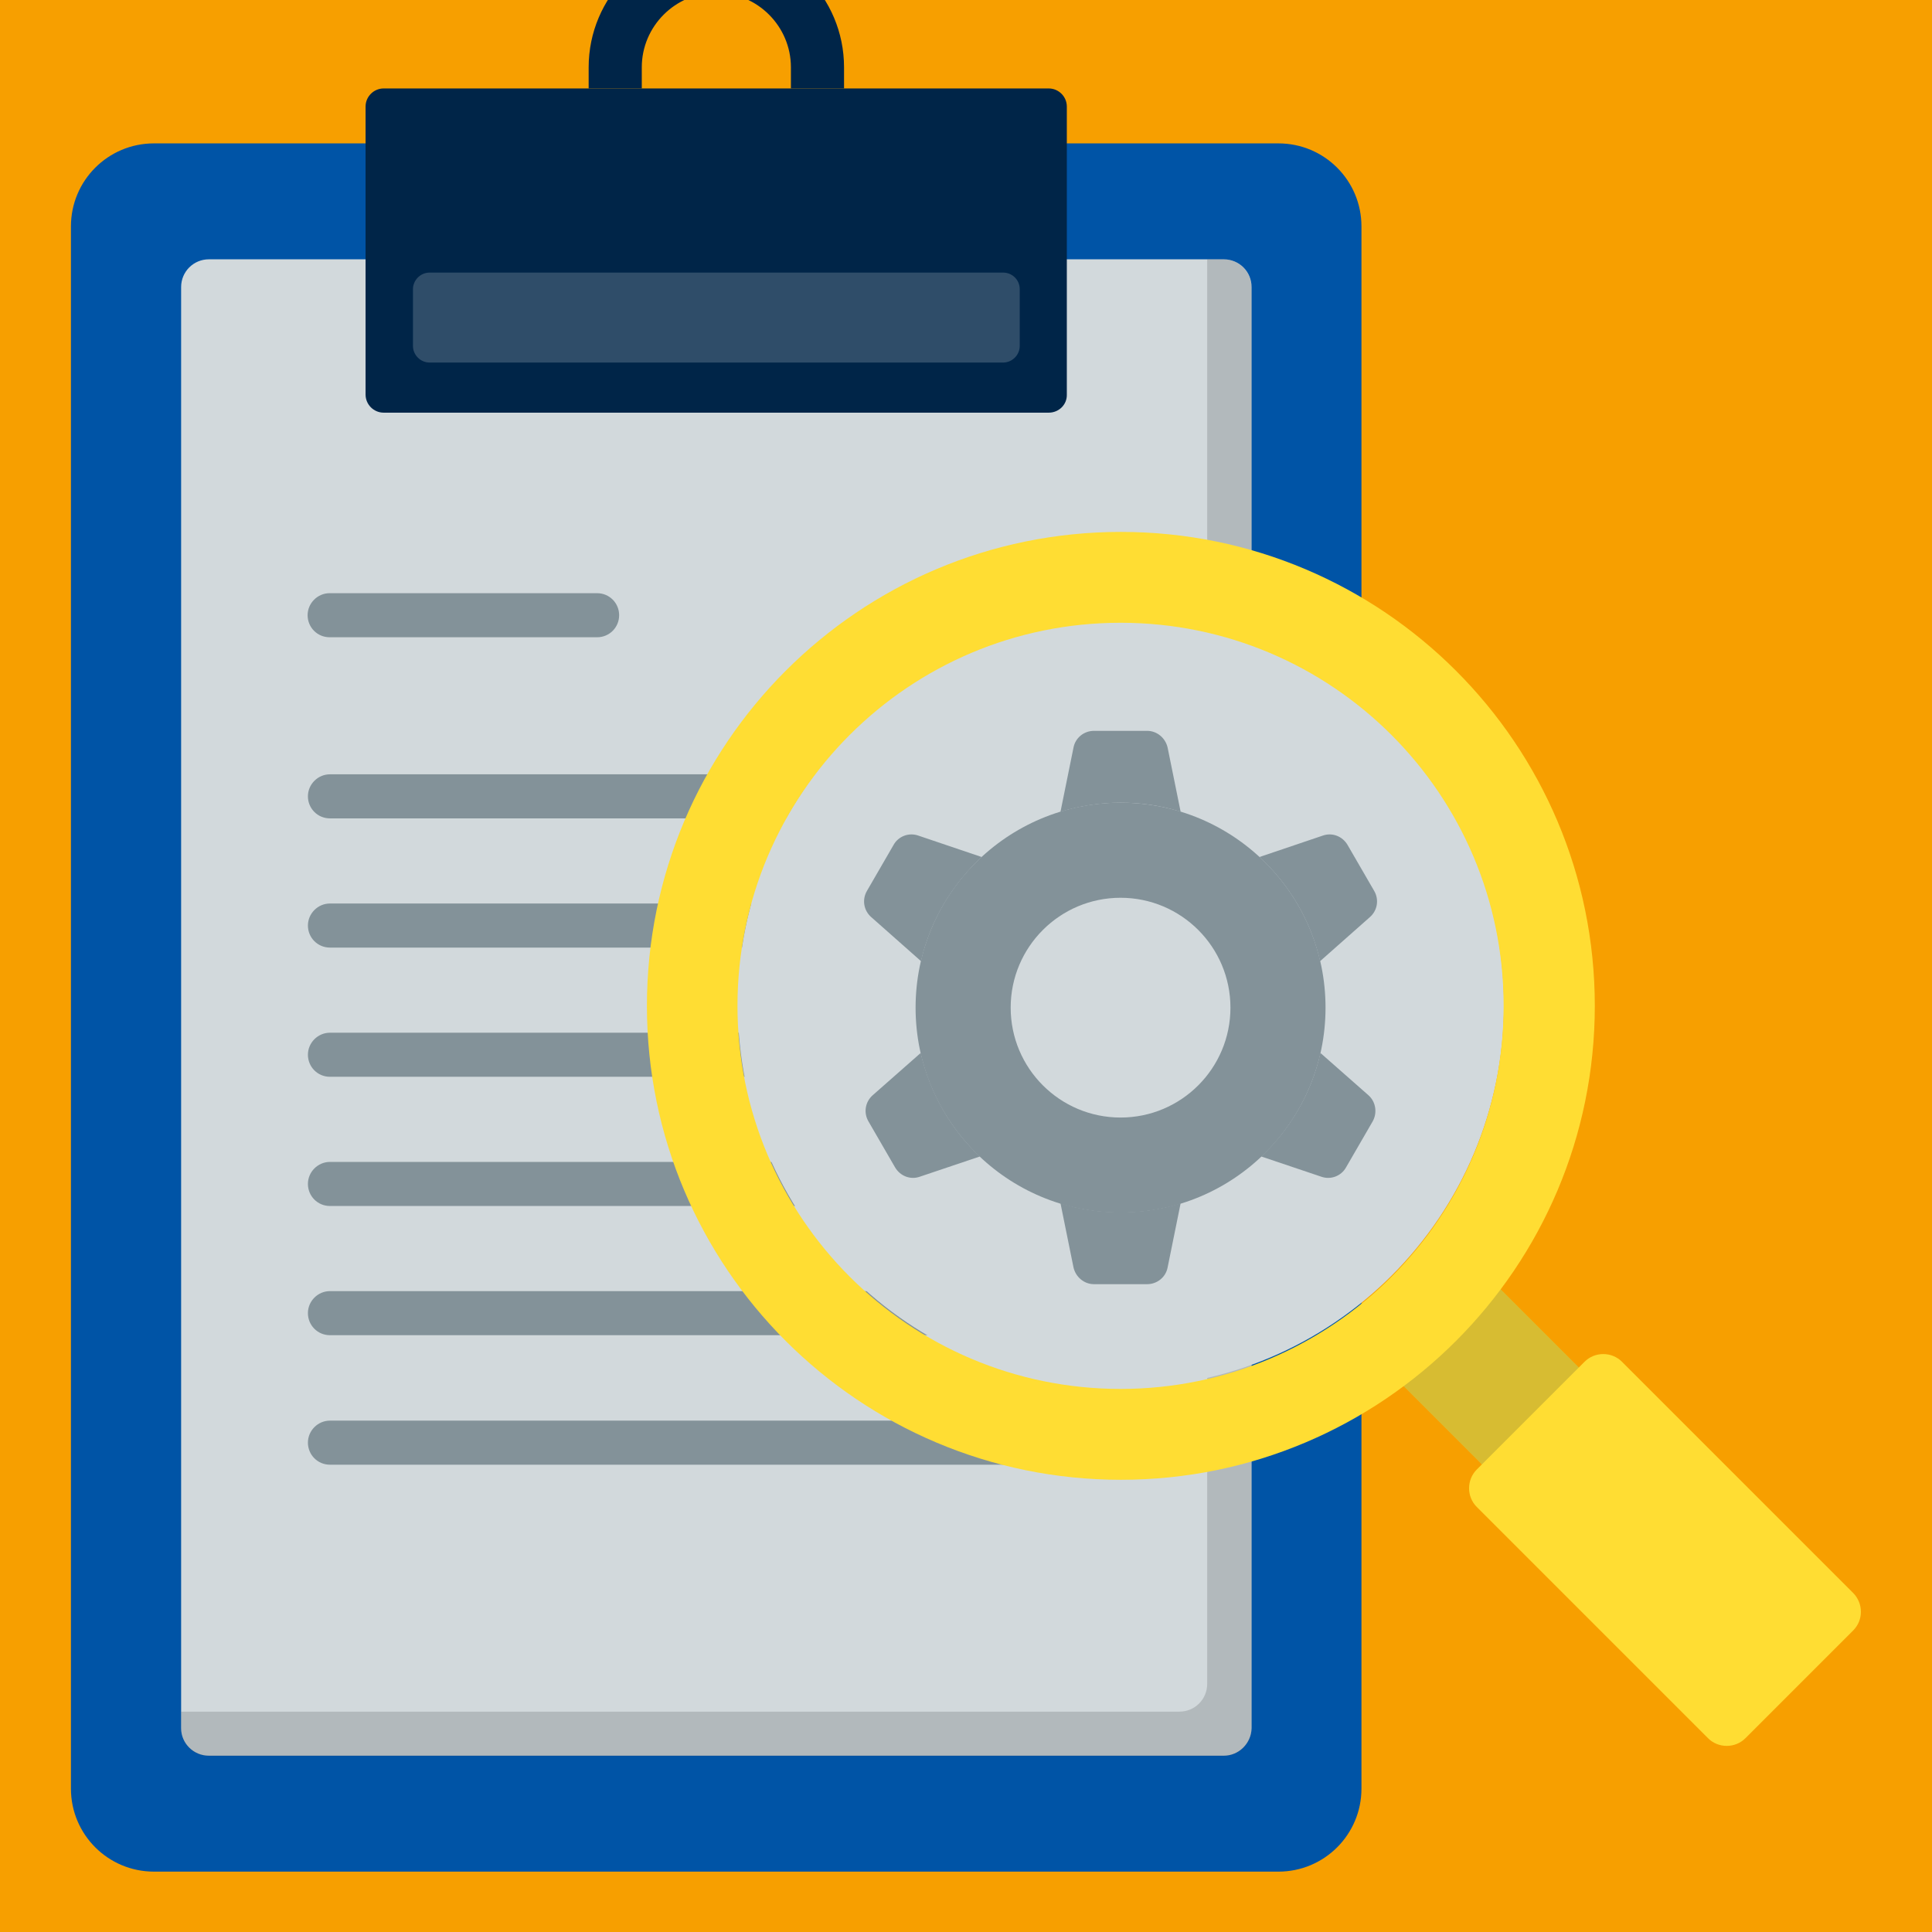
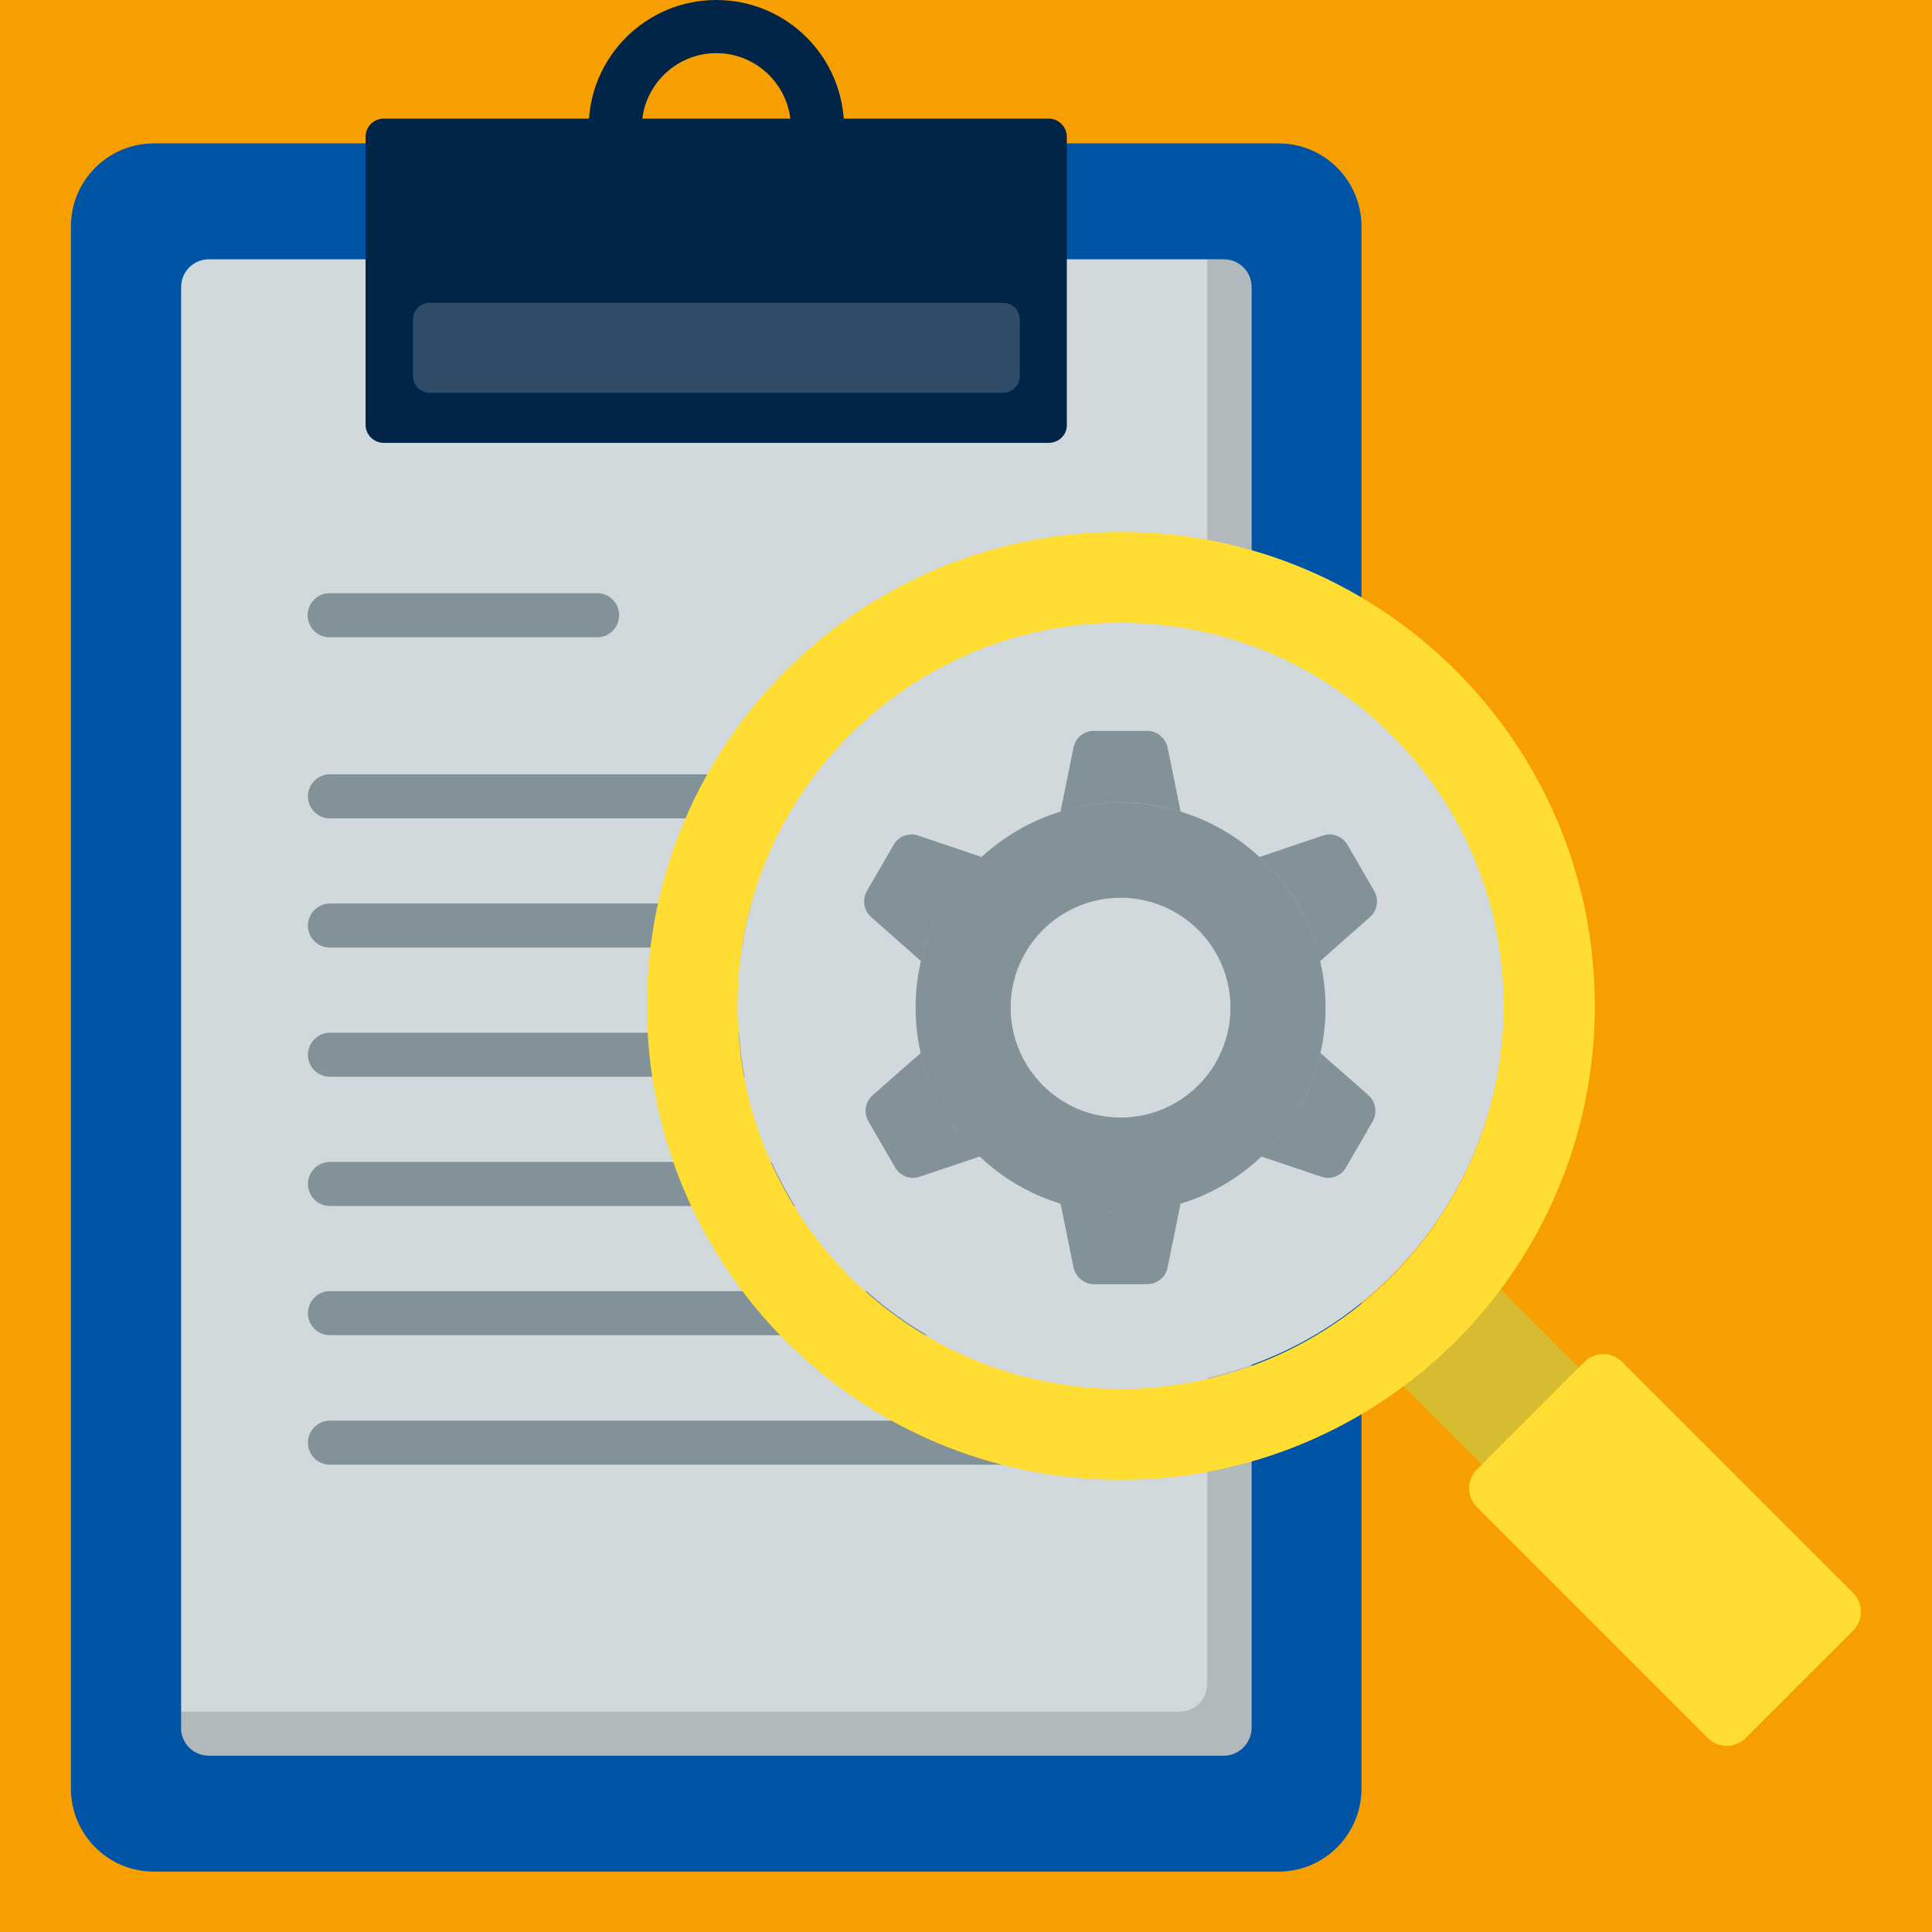
<svg xmlns="http://www.w3.org/2000/svg" width="64" height="64" viewBox="0 0 64 64" fill="none">
  <rect width="64" height="64" fill="#F79F00" />
-   <g clip-path="url(#clip0_5442_675)">
-     <path d="M44.91 44.33L48.12 41.12L52.97 45.97L49.76 49.18L44.91 44.33Z" fill="#FFDD33" />
-     <g opacity="0.19">
-       <path d="M44.91 44.33L48.12 41.12L52.97 45.97L49.76 49.18L44.91 44.33Z" fill="#2D2F31" />
-     </g>
-     <path d="M42.35 62H5.1C3.58 62 2.35 60.77 2.35 59.25V7.5C2.35 5.98 3.58 4.75 5.1 4.75H42.35C43.87 4.75 45.1 5.98 45.1 7.5V59.25C45.1 60.77 43.87 62 42.35 62Z" fill="#0054A6" />
-     <path d="M40.54 58.16H6.92C6.41 58.16 6 57.75 6 57.25V9.51C6 9 6.41 8.59 6.92 8.59H40.54C41.05 8.59 41.46 9 41.46 9.51V57.25C41.45 57.75 41.04 58.16 40.54 58.16Z" fill="#D2D9DC" />
-     <g opacity="0.19">
-       <path d="M40.54 8.59H39.99V55.78C39.99 56.29 39.58 56.7 39.07 56.7H6V57.25C6 57.76 6.41 58.17 6.92 58.17H40.54C41.05 58.17 41.46 57.76 41.46 57.25V9.51C41.45 9 41.04 8.59 40.54 8.59Z" fill="#2D2F31" />
-     </g>
-     <path d="M27.96 2.93H26.2V2.23C26.2 0.87 25.09 -0.24 23.73 -0.24C22.37 -0.24 21.26 0.87 21.26 2.23V2.93H19.5V2.23C19.5 -0.1 21.39 -2 23.73 -2C26.07 -2 27.96 -0.1 27.96 2.23V2.93Z" fill="#002548" />
-     <path d="M34.74 13.67H12.71C12.38 13.67 12.11 13.4 12.11 13.07V3.53C12.11 3.2 12.38 2.93 12.71 2.93H34.74C35.07 2.93 35.34 3.2 35.34 3.53V13.07C35.35 13.4 35.08 13.67 34.74 13.67Z" fill="#002548" />
-     <g opacity="0.19">
-       <path d="M33.23 9.03H14.23C13.93 9.03 13.68 9.28 13.68 9.58V11.46C13.68 11.76 13.93 12.01 14.23 12.01H33.23C33.53 12.01 33.78 11.76 33.78 11.46V9.58C33.78 9.27 33.53 9.03 33.23 9.03Z" fill="#F9FAFB" />
-     </g>
-     <path d="M19.78 21.11H10.92C10.51 21.11 10.19 20.78 10.19 20.38C10.19 19.98 10.52 19.65 10.92 19.65H19.78C20.19 19.65 20.51 19.98 20.51 20.38C20.51 20.78 20.19 21.11 19.78 21.11Z" fill="#839299" />
-     <path d="M34.95 27.11H10.93C10.52 27.11 10.2 26.78 10.2 26.38C10.2 25.98 10.53 25.65 10.93 25.65H34.95C35.36 25.65 35.68 25.98 35.68 26.38C35.68 26.78 35.35 27.11 34.95 27.11Z" fill="#839299" />
-     <path d="M34.95 31.39H10.93C10.52 31.39 10.2 31.06 10.2 30.66C10.2 30.26 10.53 29.93 10.93 29.93H34.95C35.36 29.93 35.68 30.26 35.68 30.66C35.68 31.06 35.35 31.39 34.95 31.39Z" fill="#839299" />
-     <path d="M34.95 35.67H10.93C10.52 35.67 10.2 35.34 10.2 34.94C10.2 34.54 10.53 34.21 10.93 34.21H34.95C35.36 34.21 35.68 34.54 35.68 34.94C35.68 35.34 35.35 35.67 34.95 35.67Z" fill="#839299" />
-     <path d="M34.95 39.95H10.93C10.52 39.95 10.2 39.62 10.2 39.22C10.2 38.82 10.53 38.49 10.93 38.49H34.95C35.36 38.49 35.68 38.82 35.68 39.22C35.68 39.62 35.35 39.95 34.95 39.95Z" fill="#839299" />
-     <path d="M34.95 44.23H10.93C10.52 44.23 10.2 43.9 10.2 43.5C10.2 43.1 10.53 42.77 10.93 42.77H34.95C35.36 42.77 35.68 43.1 35.68 43.5C35.68 43.9 35.35 44.23 34.95 44.23Z" fill="#839299" />
-     <path d="M34.95 48.52H10.93C10.52 48.52 10.2 48.19 10.2 47.79C10.2 47.39 10.53 47.06 10.93 47.06H34.95C35.36 47.06 35.68 47.39 35.68 47.79C35.68 48.19 35.35 48.52 34.95 48.52Z" fill="#839299" />
-     <path d="M37.13 45.97C44.138 45.97 49.82 40.288 49.82 33.28C49.82 26.271 44.138 20.59 37.13 20.59C30.121 20.59 24.44 26.271 24.44 33.28C24.44 40.288 30.121 45.97 37.13 45.97Z" fill="#D2D9DC" />
-     <path d="M61.39 52.77L53.73 45.11C53.39 44.77 52.83 44.77 52.49 45.11L48.92 48.68C48.58 49.02 48.58 49.58 48.92 49.92L56.58 57.58C56.92 57.92 57.48 57.92 57.82 57.58L61.39 54.01C61.73 53.67 61.73 53.12 61.39 52.77Z" fill="#FFDD33" />
-     <path d="M21.43 33.32C21.43 41.99 28.46 49.02 37.13 49.02C45.8 49.02 52.83 41.99 52.83 33.32C52.83 24.65 45.8 17.62 37.13 17.62C28.46 17.62 21.43 24.65 21.43 33.32ZM24.43 33.32C24.43 26.31 30.11 20.63 37.12 20.63C44.13 20.63 49.81 26.31 49.81 33.32C49.81 40.33 44.13 46.01 37.12 46.01C30.11 46.01 24.43 40.32 24.43 33.32Z" fill="#FFDD33" />
-     <path d="M37.12 26.59C33.37 26.59 30.33 29.63 30.33 33.38C30.33 37.13 33.37 40.17 37.12 40.17C40.87 40.17 43.91 37.13 43.91 33.38C43.91 29.63 40.87 26.59 37.12 26.59ZM37.12 37.02C35.11 37.02 33.48 35.39 33.48 33.38C33.48 31.37 35.11 29.74 37.12 29.74C39.13 29.74 40.76 31.37 40.76 33.38C40.76 35.39 39.13 37.02 37.12 37.02Z" fill="#839299" />
-     <path d="M43.73 31.84L45.38 30.38C45.63 30.16 45.69 29.8 45.52 29.51L44.64 27.99C44.47 27.7 44.13 27.57 43.82 27.68L41.72 28.39C42.7 29.29 43.42 30.49 43.73 31.84Z" fill="#839299" />
-     <path d="M28.86 30.38L30.51 31.84C30.82 30.49 31.54 29.3 32.52 28.39L30.42 27.68C30.11 27.57 29.76 27.7 29.6 27.99L28.72 29.51C28.55 29.8 28.61 30.16 28.86 30.38Z" fill="#839299" />
-     <path d="M37.12 26.59C37.81 26.59 38.48 26.69 39.11 26.89L38.68 24.77C38.61 24.45 38.33 24.21 38 24.21H36.24C35.91 24.21 35.62 24.44 35.56 24.77L35.13 26.89C35.76 26.7 36.43 26.59 37.12 26.59Z" fill="#839299" />
-     <path d="M45.33 36.28L43.74 34.88C43.44 36.22 42.74 37.4 41.78 38.31L43.77 38.98C44.08 39.09 44.43 38.96 44.59 38.67L45.47 37.15C45.63 36.87 45.58 36.5 45.33 36.28Z" fill="#839299" />
-     <path d="M37.12 40.16C36.43 40.16 35.76 40.06 35.13 39.86L35.56 41.98C35.63 42.3 35.91 42.54 36.24 42.54H38C38.33 42.54 38.62 42.31 38.68 41.98L39.11 39.86C38.48 40.06 37.81 40.16 37.12 40.16Z" fill="#839299" />
-     <path d="M30.5 34.88L28.91 36.28C28.66 36.5 28.6 36.86 28.77 37.15L29.65 38.67C29.82 38.96 30.16 39.09 30.47 38.98L32.46 38.31C31.5 37.41 30.81 36.22 30.5 34.88Z" fill="#839299" />
+   <path d="M44.91 44.33L48.12 41.12L52.97 45.97L49.76 49.18L44.91 44.33Z" fill="#FFDD33" />
+   <g opacity="0.19">
+     <path d="M44.91 44.33L48.12 41.12L52.97 45.97L49.76 49.18L44.91 44.33Z" fill="#2D2F31" />
  </g>
-   <defs>
-     <clipPath id="clip0_5442_675">
-       <rect width="64" height="64" fill="white" />
-     </clipPath>
-   </defs>
+   <path d="M42.35 62H5.1C3.58 62 2.35 60.77 2.35 59.25V7.5C2.35 5.98 3.58 4.75 5.1 4.75H42.35C43.87 4.75 45.1 5.98 45.1 7.5V59.25C45.1 60.77 43.87 62 42.35 62Z" fill="#0054A6" />
+   <path d="M40.54 58.16H6.92C6.41 58.16 6 57.75 6 57.25V9.51C6 9 6.41 8.59 6.92 8.59H40.54C41.05 8.59 41.46 9 41.46 9.51V57.25C41.45 57.75 41.04 58.16 40.54 58.16Z" fill="#D2D9DC" />
+   <g opacity="0.19">
+     <path d="M40.54 8.59H39.99V55.78C39.99 56.29 39.58 56.7 39.07 56.7H6V57.25C6 57.76 6.41 58.17 6.92 58.17H40.54C41.05 58.17 41.46 57.76 41.46 57.25V9.51C41.45 9 41.04 8.59 40.54 8.59Z" fill="#2D2F31" />
+   </g>
+   <path d="M27.96 4.93H26.2V4.23C26.2 2.87 25.09 1.76 23.73 1.76C22.37 1.76 21.26 2.87 21.26 4.23V4.93H19.5V4.23C19.5 1.9 21.39 0 23.73 0C26.07 0 27.96 1.9 27.96 4.23V4.93Z" fill="#002548" />
+   <path d="M34.74 14.67H12.71C12.38 14.67 12.11 14.4 12.11 14.07V4.53C12.11 4.2 12.38 3.93 12.71 3.93H34.74C35.07 3.93 35.34 4.2 35.34 4.53V14.07C35.35 14.4 35.08 14.67 34.74 14.67Z" fill="#002548" />
+   <g opacity="0.19">
+     <path d="M33.23 10.03H14.23C13.93 10.03 13.68 10.28 13.68 10.58V12.46C13.68 12.76 13.93 13.01 14.23 13.01H33.23C33.53 13.01 33.78 12.76 33.78 12.46V10.58C33.78 10.27 33.53 10.03 33.23 10.03Z" fill="#F9FAFB" />
+   </g>
+   <path d="M19.78 21.11H10.92C10.51 21.11 10.19 20.78 10.19 20.38C10.19 19.98 10.52 19.65 10.92 19.65H19.78C20.19 19.65 20.51 19.98 20.51 20.38C20.51 20.78 20.19 21.11 19.78 21.11Z" fill="#839299" />
+   <path d="M34.95 27.11H10.93C10.52 27.11 10.2 26.78 10.2 26.38C10.2 25.98 10.53 25.65 10.93 25.65H34.95C35.36 25.65 35.68 25.98 35.68 26.38C35.68 26.78 35.35 27.11 34.95 27.11Z" fill="#839299" />
+   <path d="M34.95 31.39H10.93C10.52 31.39 10.2 31.06 10.2 30.66C10.2 30.26 10.53 29.93 10.93 29.93H34.95C35.36 29.93 35.68 30.26 35.68 30.66C35.68 31.06 35.35 31.39 34.95 31.39Z" fill="#839299" />
+   <path d="M34.95 35.67H10.93C10.52 35.67 10.2 35.34 10.2 34.94C10.2 34.54 10.53 34.21 10.93 34.21H34.95C35.36 34.21 35.68 34.54 35.68 34.94C35.68 35.34 35.35 35.67 34.95 35.67Z" fill="#839299" />
+   <path d="M34.95 39.95H10.93C10.52 39.95 10.2 39.62 10.2 39.22C10.2 38.82 10.53 38.49 10.93 38.49H34.95C35.36 38.49 35.68 38.82 35.68 39.22C35.68 39.62 35.35 39.95 34.95 39.95Z" fill="#839299" />
+   <path d="M34.95 44.23H10.93C10.52 44.23 10.2 43.9 10.2 43.5C10.2 43.1 10.53 42.77 10.93 42.77H34.95C35.36 42.77 35.68 43.1 35.68 43.5C35.68 43.9 35.35 44.23 34.95 44.23Z" fill="#839299" />
+   <path d="M34.95 48.52H10.93C10.52 48.52 10.2 48.19 10.2 47.79C10.2 47.39 10.53 47.06 10.93 47.06H34.95C35.36 47.06 35.68 47.39 35.68 47.79C35.68 48.19 35.35 48.52 34.95 48.52Z" fill="#839299" />
+   <path d="M37.13 45.97C44.138 45.97 49.82 40.288 49.82 33.28C49.82 26.271 44.138 20.59 37.13 20.59C30.121 20.59 24.44 26.271 24.44 33.28C24.44 40.288 30.121 45.97 37.13 45.97Z" fill="#D2D9DC" />
+   <path d="M61.39 52.77L53.73 45.11C53.39 44.77 52.83 44.77 52.49 45.11L48.92 48.68C48.58 49.02 48.58 49.58 48.92 49.92L56.58 57.58C56.92 57.92 57.48 57.92 57.82 57.58L61.39 54.01C61.73 53.67 61.73 53.12 61.39 52.77Z" fill="#FFDD33" />
+   <path d="M21.43 33.32C21.43 41.99 28.46 49.02 37.13 49.02C45.8 49.02 52.83 41.99 52.83 33.32C52.83 24.65 45.8 17.62 37.13 17.62C28.46 17.62 21.43 24.65 21.43 33.32ZM24.43 33.32C24.43 26.31 30.11 20.63 37.12 20.63C44.13 20.63 49.81 26.31 49.81 33.32C49.81 40.33 44.13 46.01 37.12 46.01C30.11 46.01 24.43 40.32 24.43 33.32Z" fill="#FFDD33" />
+   <path d="M37.12 26.59C33.37 26.59 30.33 29.63 30.33 33.38C30.33 37.13 33.37 40.17 37.12 40.17C40.87 40.17 43.91 37.13 43.91 33.38C43.91 29.63 40.87 26.59 37.12 26.59ZM37.12 37.02C35.11 37.02 33.48 35.39 33.48 33.38C33.48 31.37 35.11 29.74 37.12 29.74C39.13 29.74 40.76 31.37 40.76 33.38C40.76 35.39 39.13 37.02 37.12 37.02Z" fill="#839299" />
+   <path d="M43.73 31.84L45.38 30.38C45.63 30.16 45.69 29.8 45.52 29.51L44.64 27.99C44.47 27.7 44.13 27.57 43.82 27.68L41.72 28.39C42.7 29.29 43.42 30.49 43.73 31.84Z" fill="#839299" />
+   <path d="M28.86 30.38L30.51 31.84C30.82 30.49 31.54 29.3 32.52 28.39L30.42 27.68C30.11 27.57 29.76 27.7 29.6 27.99L28.72 29.51C28.55 29.8 28.61 30.16 28.86 30.38Z" fill="#839299" />
+   <path d="M37.12 26.59C37.81 26.59 38.48 26.69 39.11 26.89L38.68 24.77C38.61 24.45 38.33 24.21 38 24.21H36.24C35.91 24.21 35.62 24.44 35.56 24.77L35.13 26.89C35.76 26.7 36.43 26.59 37.12 26.59Z" fill="#839299" />
+   <path d="M45.33 36.28L43.74 34.88C43.44 36.22 42.74 37.4 41.78 38.31L43.77 38.98C44.08 39.09 44.43 38.96 44.59 38.67L45.47 37.15C45.63 36.87 45.58 36.5 45.33 36.28Z" fill="#839299" />
+   <path d="M37.12 40.16C36.43 40.16 35.76 40.06 35.13 39.86L35.56 41.98C35.63 42.3 35.91 42.54 36.24 42.54H38C38.33 42.54 38.62 42.31 38.68 41.98L39.11 39.86C38.48 40.06 37.81 40.16 37.12 40.16Z" fill="#839299" />
+   <path d="M30.5 34.88L28.91 36.28C28.66 36.5 28.6 36.86 28.77 37.15L29.65 38.67C29.82 38.96 30.16 39.09 30.47 38.98L32.46 38.31C31.5 37.41 30.81 36.22 30.5 34.88Z" fill="#839299" />
</svg>
